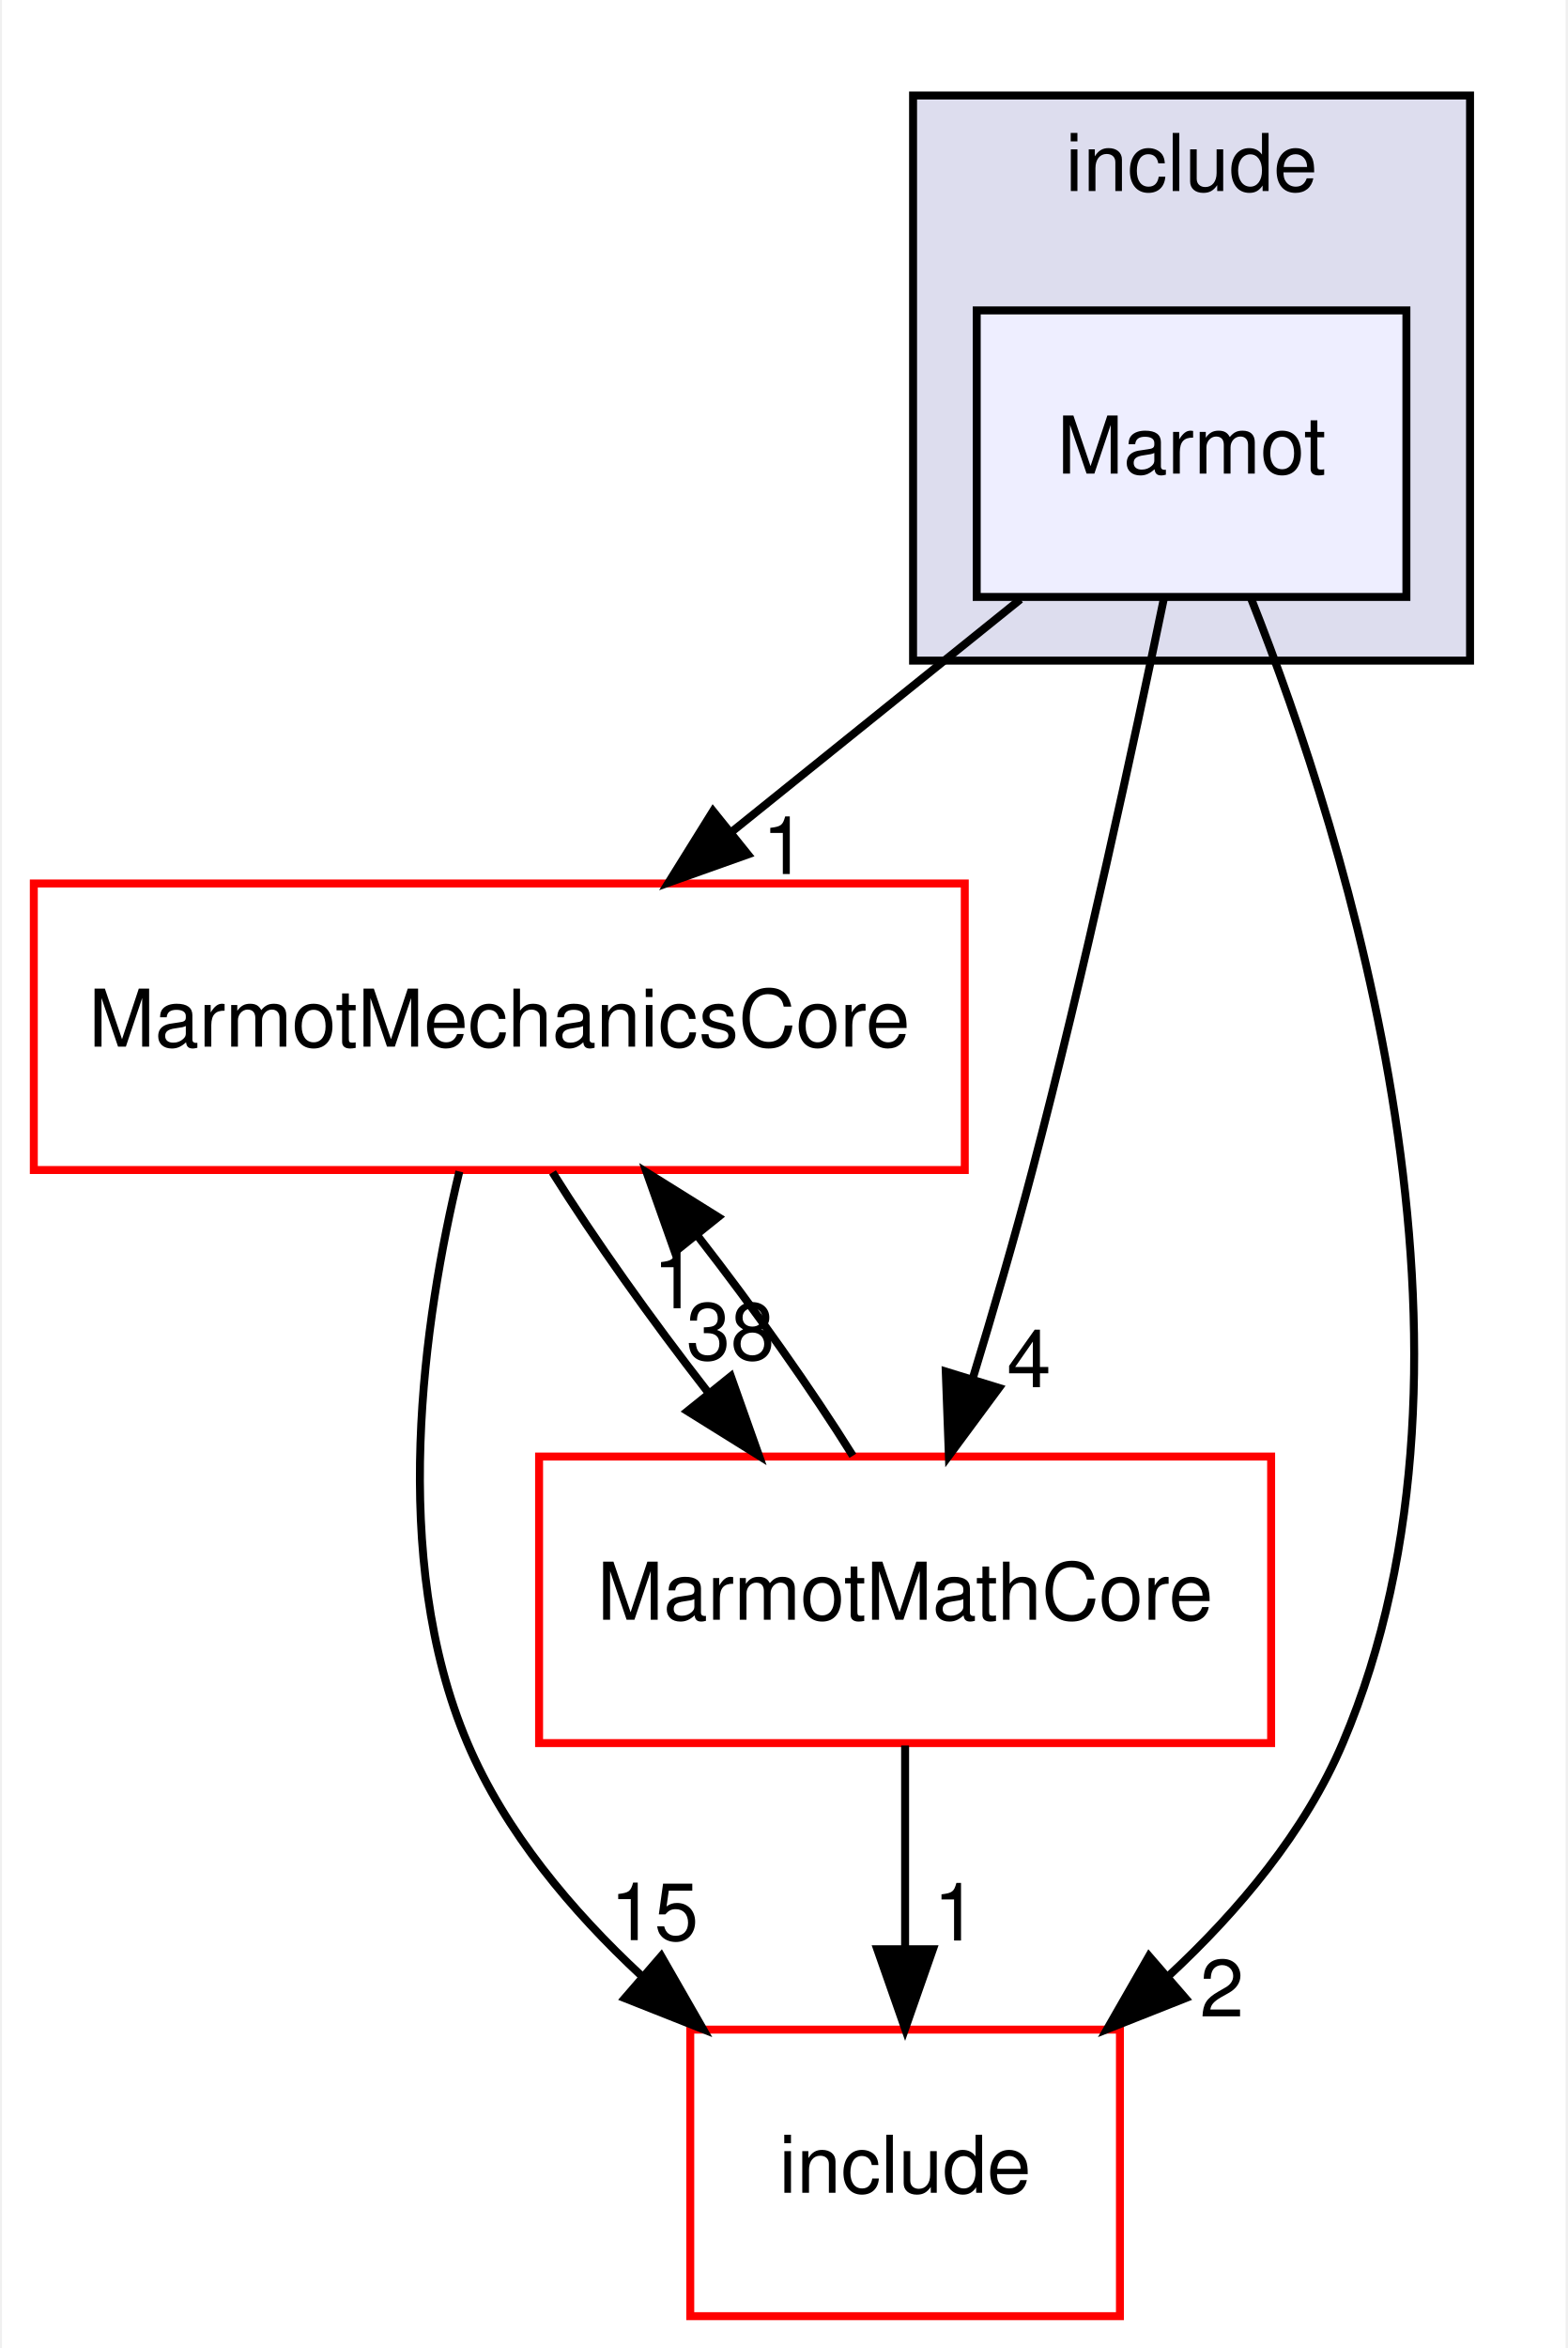
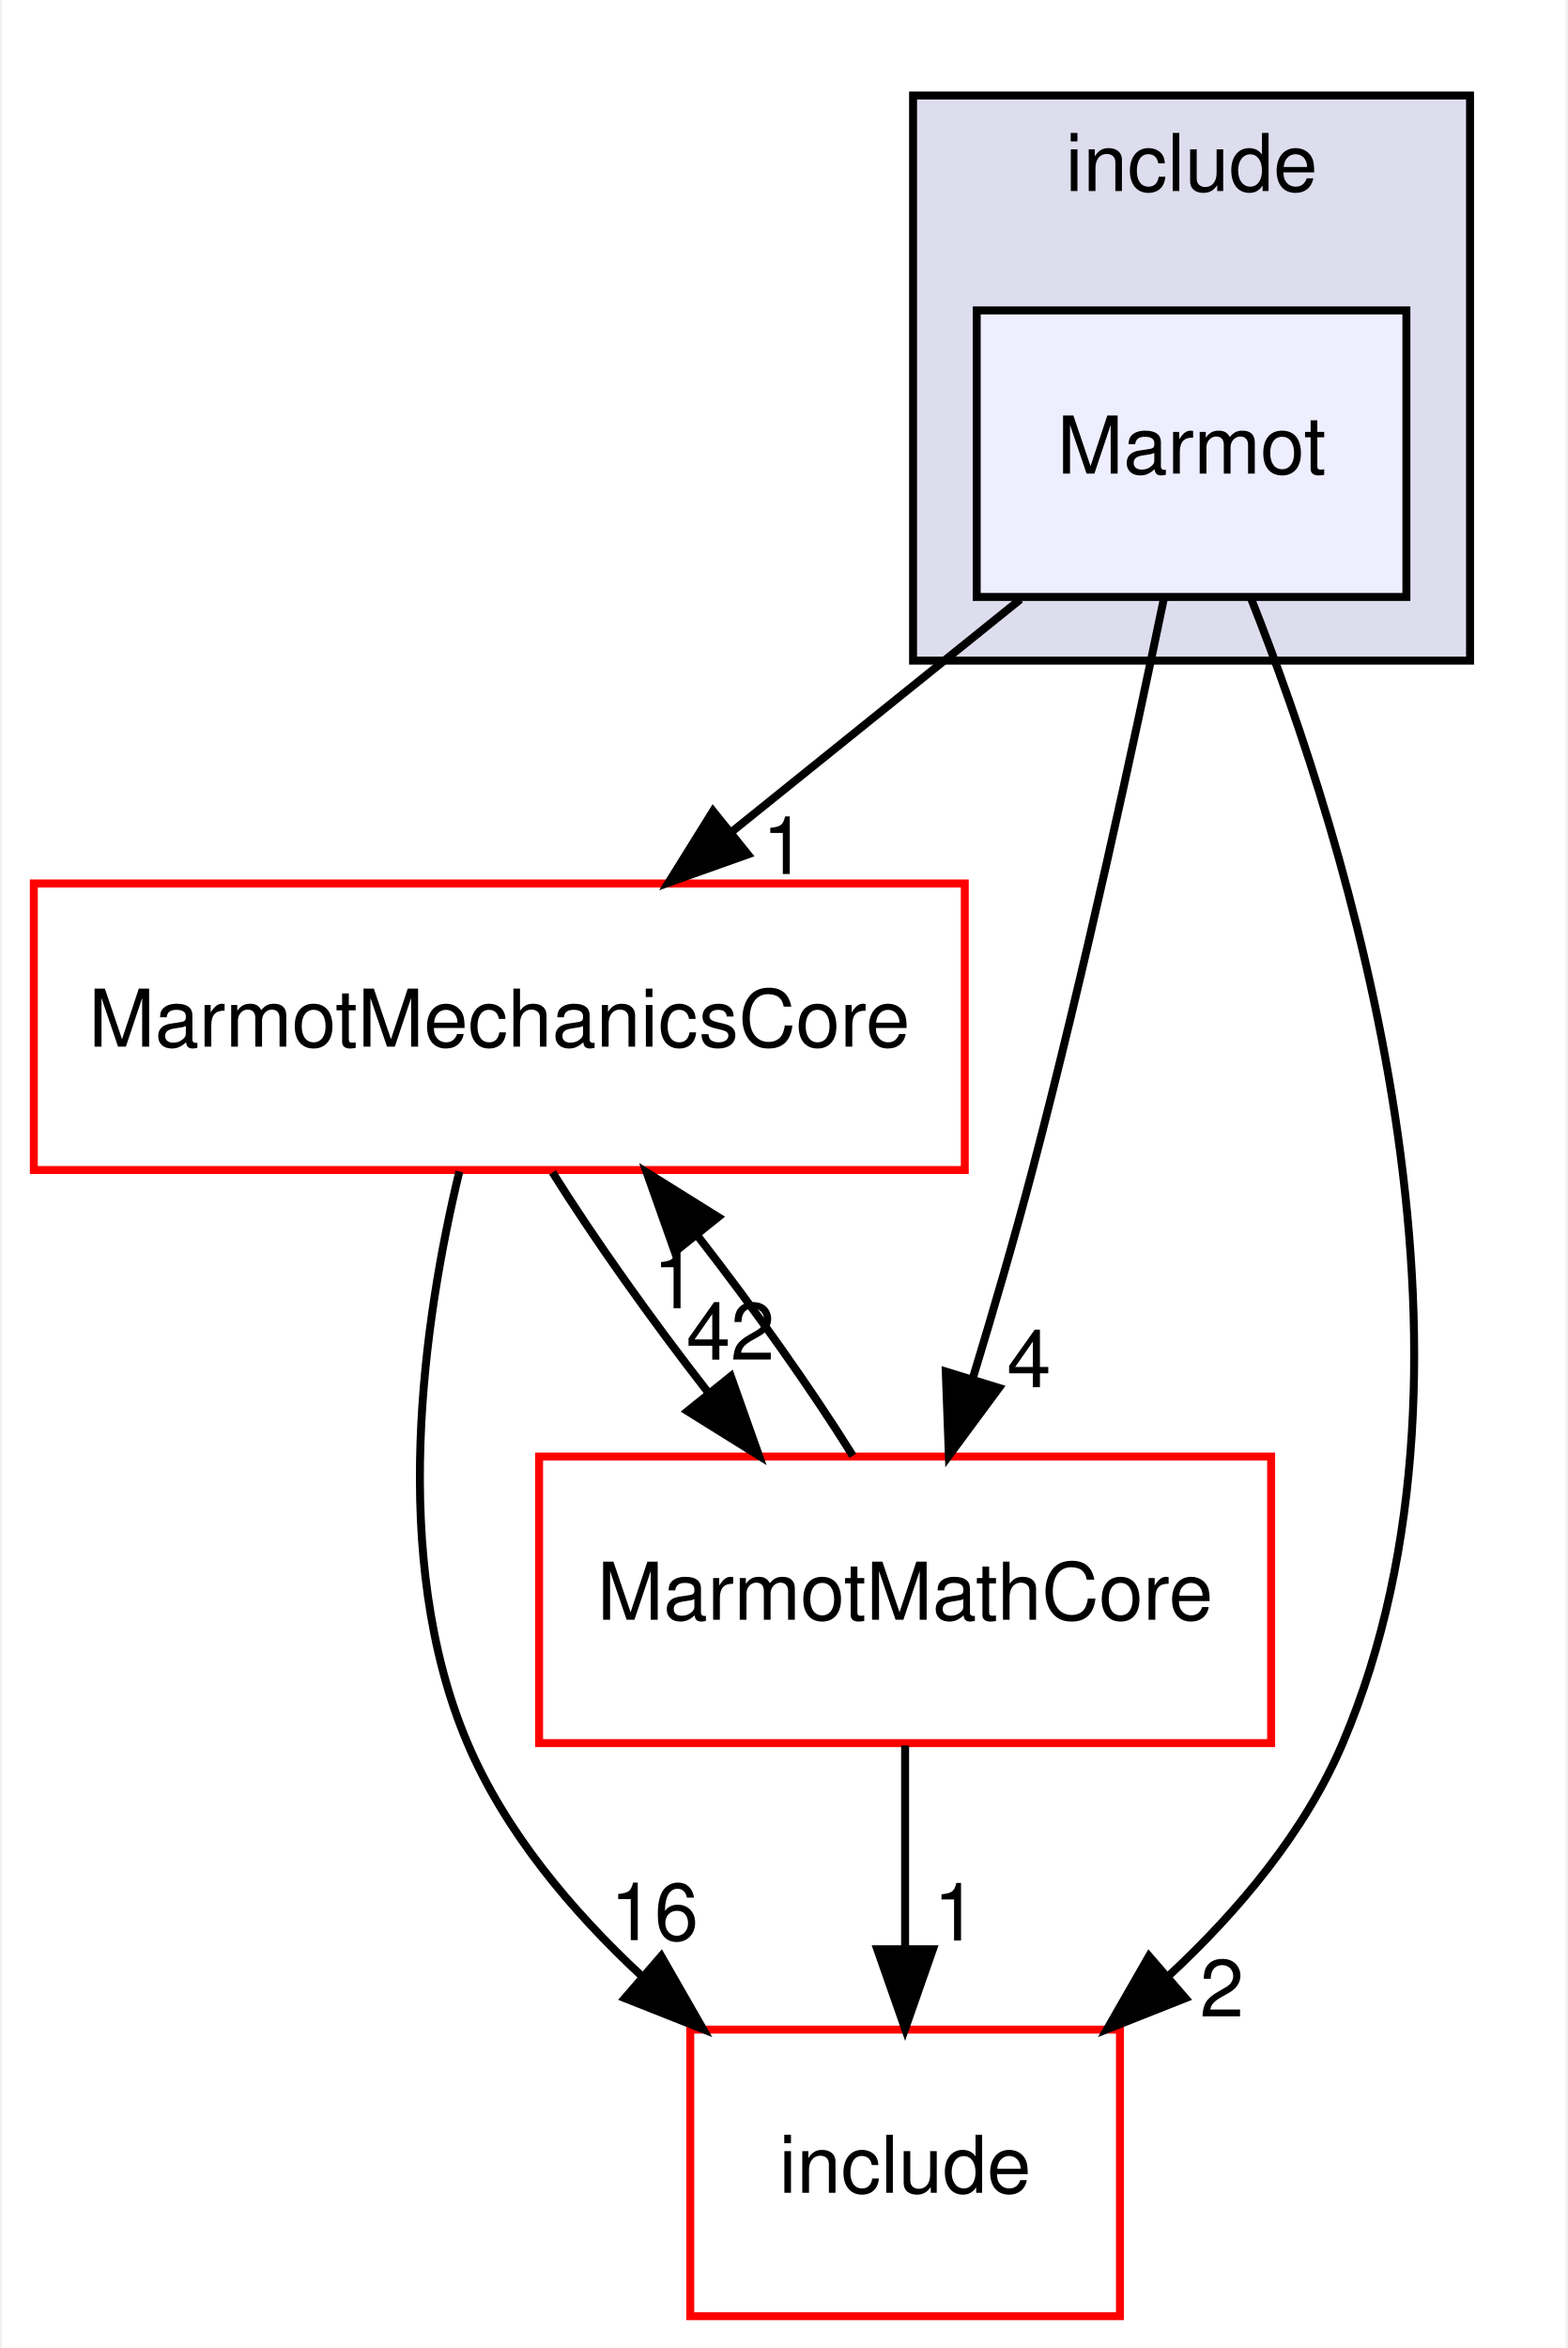
<svg xmlns="http://www.w3.org/2000/svg" xmlns:xlink="http://www.w3.org/1999/xlink" width="197pt" height="295pt" viewBox="0.00 0.00 196.50 295.00">
  <g id="graph0" class="graph" transform="scale(1 1) rotate(0) translate(4 291)">
    <polygon fill="white" stroke="transparent" points="-4,4 -4,-291 192.5,-291 192.5,4 -4,4" />
    <g id="clust1" class="cluster">
      <g id="a_clust1">
        <a xlink:href="dir_7a1ab5031ed028ea4c059c711d14cf0d.html" target="_top" xlink:title="include">
          <polygon fill="#ddddee" stroke="black" points="110.5,-208 110.5,-279 180.5,-279 180.5,-208 110.5,-208" />
          <text text-anchor="middle" x="145.5" y="-267" font-family="Helvetica,sans-Serif" font-size="10.00">include</text>
        </a>
      </g>
    </g>
    <g id="node1" class="node">
      <g id="a_node1">
        <a xlink:href="dir_e6c99e61a88c6eeecbcab6235d9f46dc.html" target="_top" xlink:title="Marmot">
          <polygon fill="#eeeeff" stroke="black" points="172.5,-252 118.5,-252 118.5,-216 172.5,-216 172.5,-252" />
          <text text-anchor="middle" x="145.5" y="-231.5" font-family="Helvetica,sans-Serif" font-size="10.00">Marmot</text>
        </a>
      </g>
    </g>
    <g id="node2" class="node">
      <g id="a_node2">
        <a xlink:href="dir_9969c29766c3ca5ea49aac3cac97384d.html" target="_top" xlink:title="MarmotMechanicsCore">
          <polygon fill="white" stroke="red" points="117,-180 0,-180 0,-144 117,-144 117,-180" />
          <text text-anchor="middle" x="58.5" y="-159.5" font-family="Helvetica,sans-Serif" font-size="10.00">MarmotMechanicsCore</text>
        </a>
      </g>
    </g>
    <g id="edge3" class="edge">
      <path fill="none" stroke="black" d="M123.99,-215.7C113.04,-206.88 99.55,-196.03 87.68,-186.47" />
      <polygon fill="black" stroke="black" points="89.74,-183.65 79.76,-180.1 85.36,-189.1 89.74,-183.65" />
      <g id="a_edge3-headlabel">
        <a xlink:href="dir_000008_000012.html" target="_top" xlink:title="1">
          <text text-anchor="middle" x="94.32" y="-181.19" font-family="Helvetica,sans-Serif" font-size="10.00">1</text>
        </a>
      </g>
    </g>
    <g id="node3" class="node">
      <g id="a_node3">
        <a xlink:href="dir_d44c64559bbebec7f509842c48db8b23.html" target="_top" xlink:title="include">
          <polygon fill="white" stroke="red" points="136.5,-36 82.5,-36 82.5,0 136.5,0 136.5,-36" />
          <text text-anchor="middle" x="109.5" y="-15.5" font-family="Helvetica,sans-Serif" font-size="10.00">include</text>
        </a>
      </g>
    </g>
    <g id="edge4" class="edge">
      <path fill="none" stroke="black" d="M153,-215.75C165.04,-185.38 185.31,-120.95 164.5,-72 159.77,-60.86 151.42,-50.93 142.63,-42.76" />
      <polygon fill="black" stroke="black" points="144.73,-39.95 134.88,-36.05 140.15,-45.24 144.73,-39.95" />
      <g id="a_edge4-headlabel">
        <a xlink:href="dir_000008_000002.html" target="_top" xlink:title="2">
          <text text-anchor="middle" x="149.31" y="-37.65" font-family="Helvetica,sans-Serif" font-size="10.00">2</text>
        </a>
      </g>
    </g>
    <g id="node4" class="node">
      <g id="a_node4">
        <a xlink:href="dir_39413a3592d49ba1372e049fbfe3e31f.html" target="_top" xlink:title="MarmotMathCore">
          <polygon fill="white" stroke="red" points="155.5,-108 63.5,-108 63.5,-72 155.5,-72 155.5,-108" />
          <text text-anchor="middle" x="109.5" y="-87.5" font-family="Helvetica,sans-Serif" font-size="10.00">MarmotMathCore</text>
        </a>
      </g>
    </g>
    <g id="edge5" class="edge">
      <path fill="none" stroke="black" d="M142.03,-215.85C138.3,-197.86 132.02,-168.81 125.5,-144 123.24,-135.41 120.53,-126.11 117.98,-117.74" />
      <polygon fill="black" stroke="black" points="121.3,-116.62 115,-108.1 114.61,-118.68 121.3,-116.62" />
      <g id="a_edge5-headlabel">
        <a xlink:href="dir_000008_000010.html" target="_top" xlink:title="4">
          <text text-anchor="middle" x="125.07" y="-116.71" font-family="Helvetica,sans-Serif" font-size="10.00">4</text>
        </a>
      </g>
    </g>
    <g id="edge1" class="edge">
      <path fill="none" stroke="black" d="M53.48,-143.82C49.01,-125.3 44.58,-95.34 54.5,-72 59.23,-60.86 67.58,-50.93 76.37,-42.76" />
      <polygon fill="black" stroke="black" points="78.85,-45.24 84.12,-36.05 74.27,-39.95 78.85,-45.24" />
      <g id="a_edge1-headlabel">
-         <a xlink:href="dir_000012_000002.html" target="_top" xlink:title="15">
-           <text text-anchor="middle" x="77.99" y="-47.24" font-family="Helvetica,sans-Serif" font-size="10.00">15</text>
+         <a xlink:href="dir_000012_000002.html" target="_top" xlink:title="16">
+           <text text-anchor="middle" x="77.99" y="-47.24" font-family="Helvetica,sans-Serif" font-size="10.00">16</text>
        </a>
      </g>
    </g>
    <g id="edge2" class="edge">
      <path fill="none" stroke="black" d="M65.19,-143.7C70.39,-135.39 77.56,-125.28 84.68,-116.14" />
      <polygon fill="black" stroke="black" points="87.6,-118.09 91.14,-108.1 82.15,-113.7 87.6,-118.09" />
      <g id="a_edge2-headlabel">
-         <a xlink:href="dir_000012_000010.html" target="_top" xlink:title="38">
-           <text text-anchor="middle" x="87.56" y="-120.17" font-family="Helvetica,sans-Serif" font-size="10.00">38</text>
+         <a xlink:href="dir_000012_000010.html" target="_top" xlink:title="42">
+           <text text-anchor="middle" x="87.56" y="-120.17" font-family="Helvetica,sans-Serif" font-size="10.00">42</text>
        </a>
      </g>
    </g>
    <g id="edge6" class="edge">
      <path fill="none" stroke="black" d="M102.93,-108.1C97.77,-116.38 90.61,-126.49 83.49,-135.64" />
      <polygon fill="black" stroke="black" points="80.56,-133.71 77.02,-143.7 86.01,-138.09 80.56,-133.71" />
      <g id="a_edge6-headlabel">
        <a xlink:href="dir_000010_000012.html" target="_top" xlink:title="1">
          <text text-anchor="middle" x="80.59" y="-126.63" font-family="Helvetica,sans-Serif" font-size="10.00">1</text>
        </a>
      </g>
    </g>
    <g id="edge7" class="edge">
      <path fill="none" stroke="black" d="M109.5,-71.7C109.5,-63.98 109.5,-54.71 109.5,-46.11" />
      <polygon fill="black" stroke="black" points="113,-46.1 109.5,-36.1 106,-46.1 113,-46.1" />
      <g id="a_edge7-headlabel">
        <a xlink:href="dir_000010_000002.html" target="_top" xlink:title="1">
          <text text-anchor="middle" x="115.84" y="-47.2" font-family="Helvetica,sans-Serif" font-size="10.00">1</text>
        </a>
      </g>
    </g>
  </g>
</svg>
